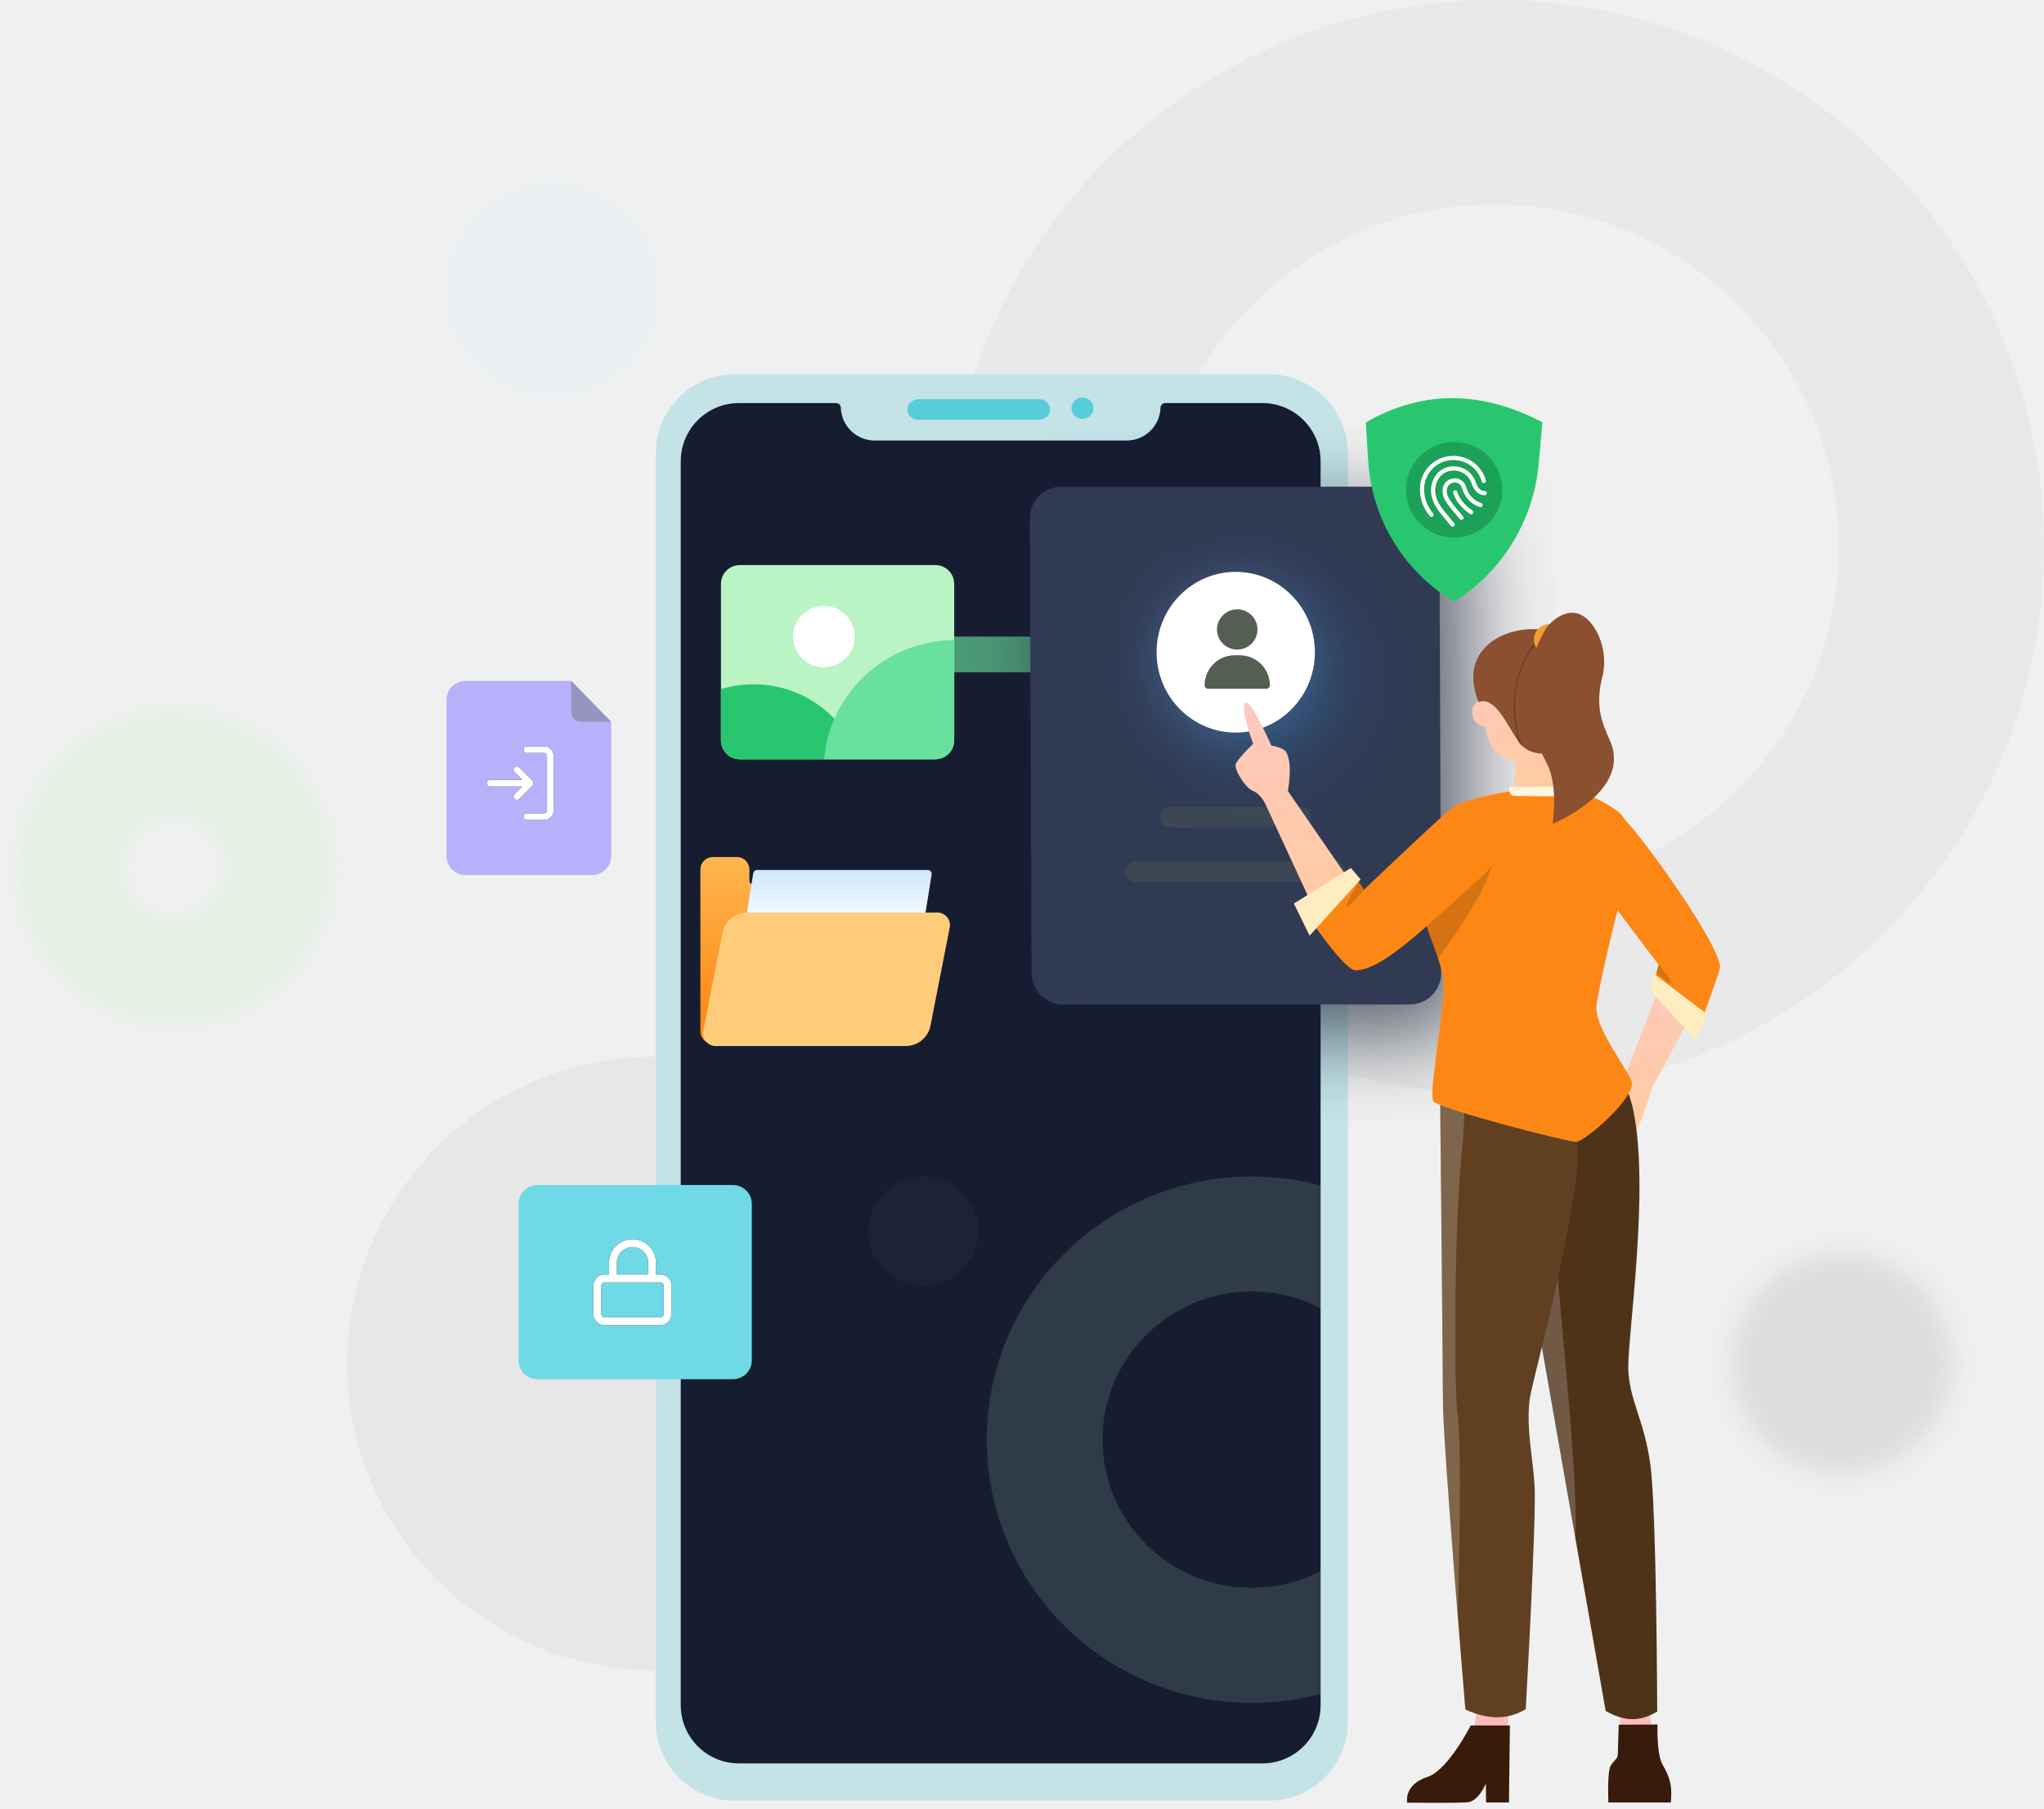
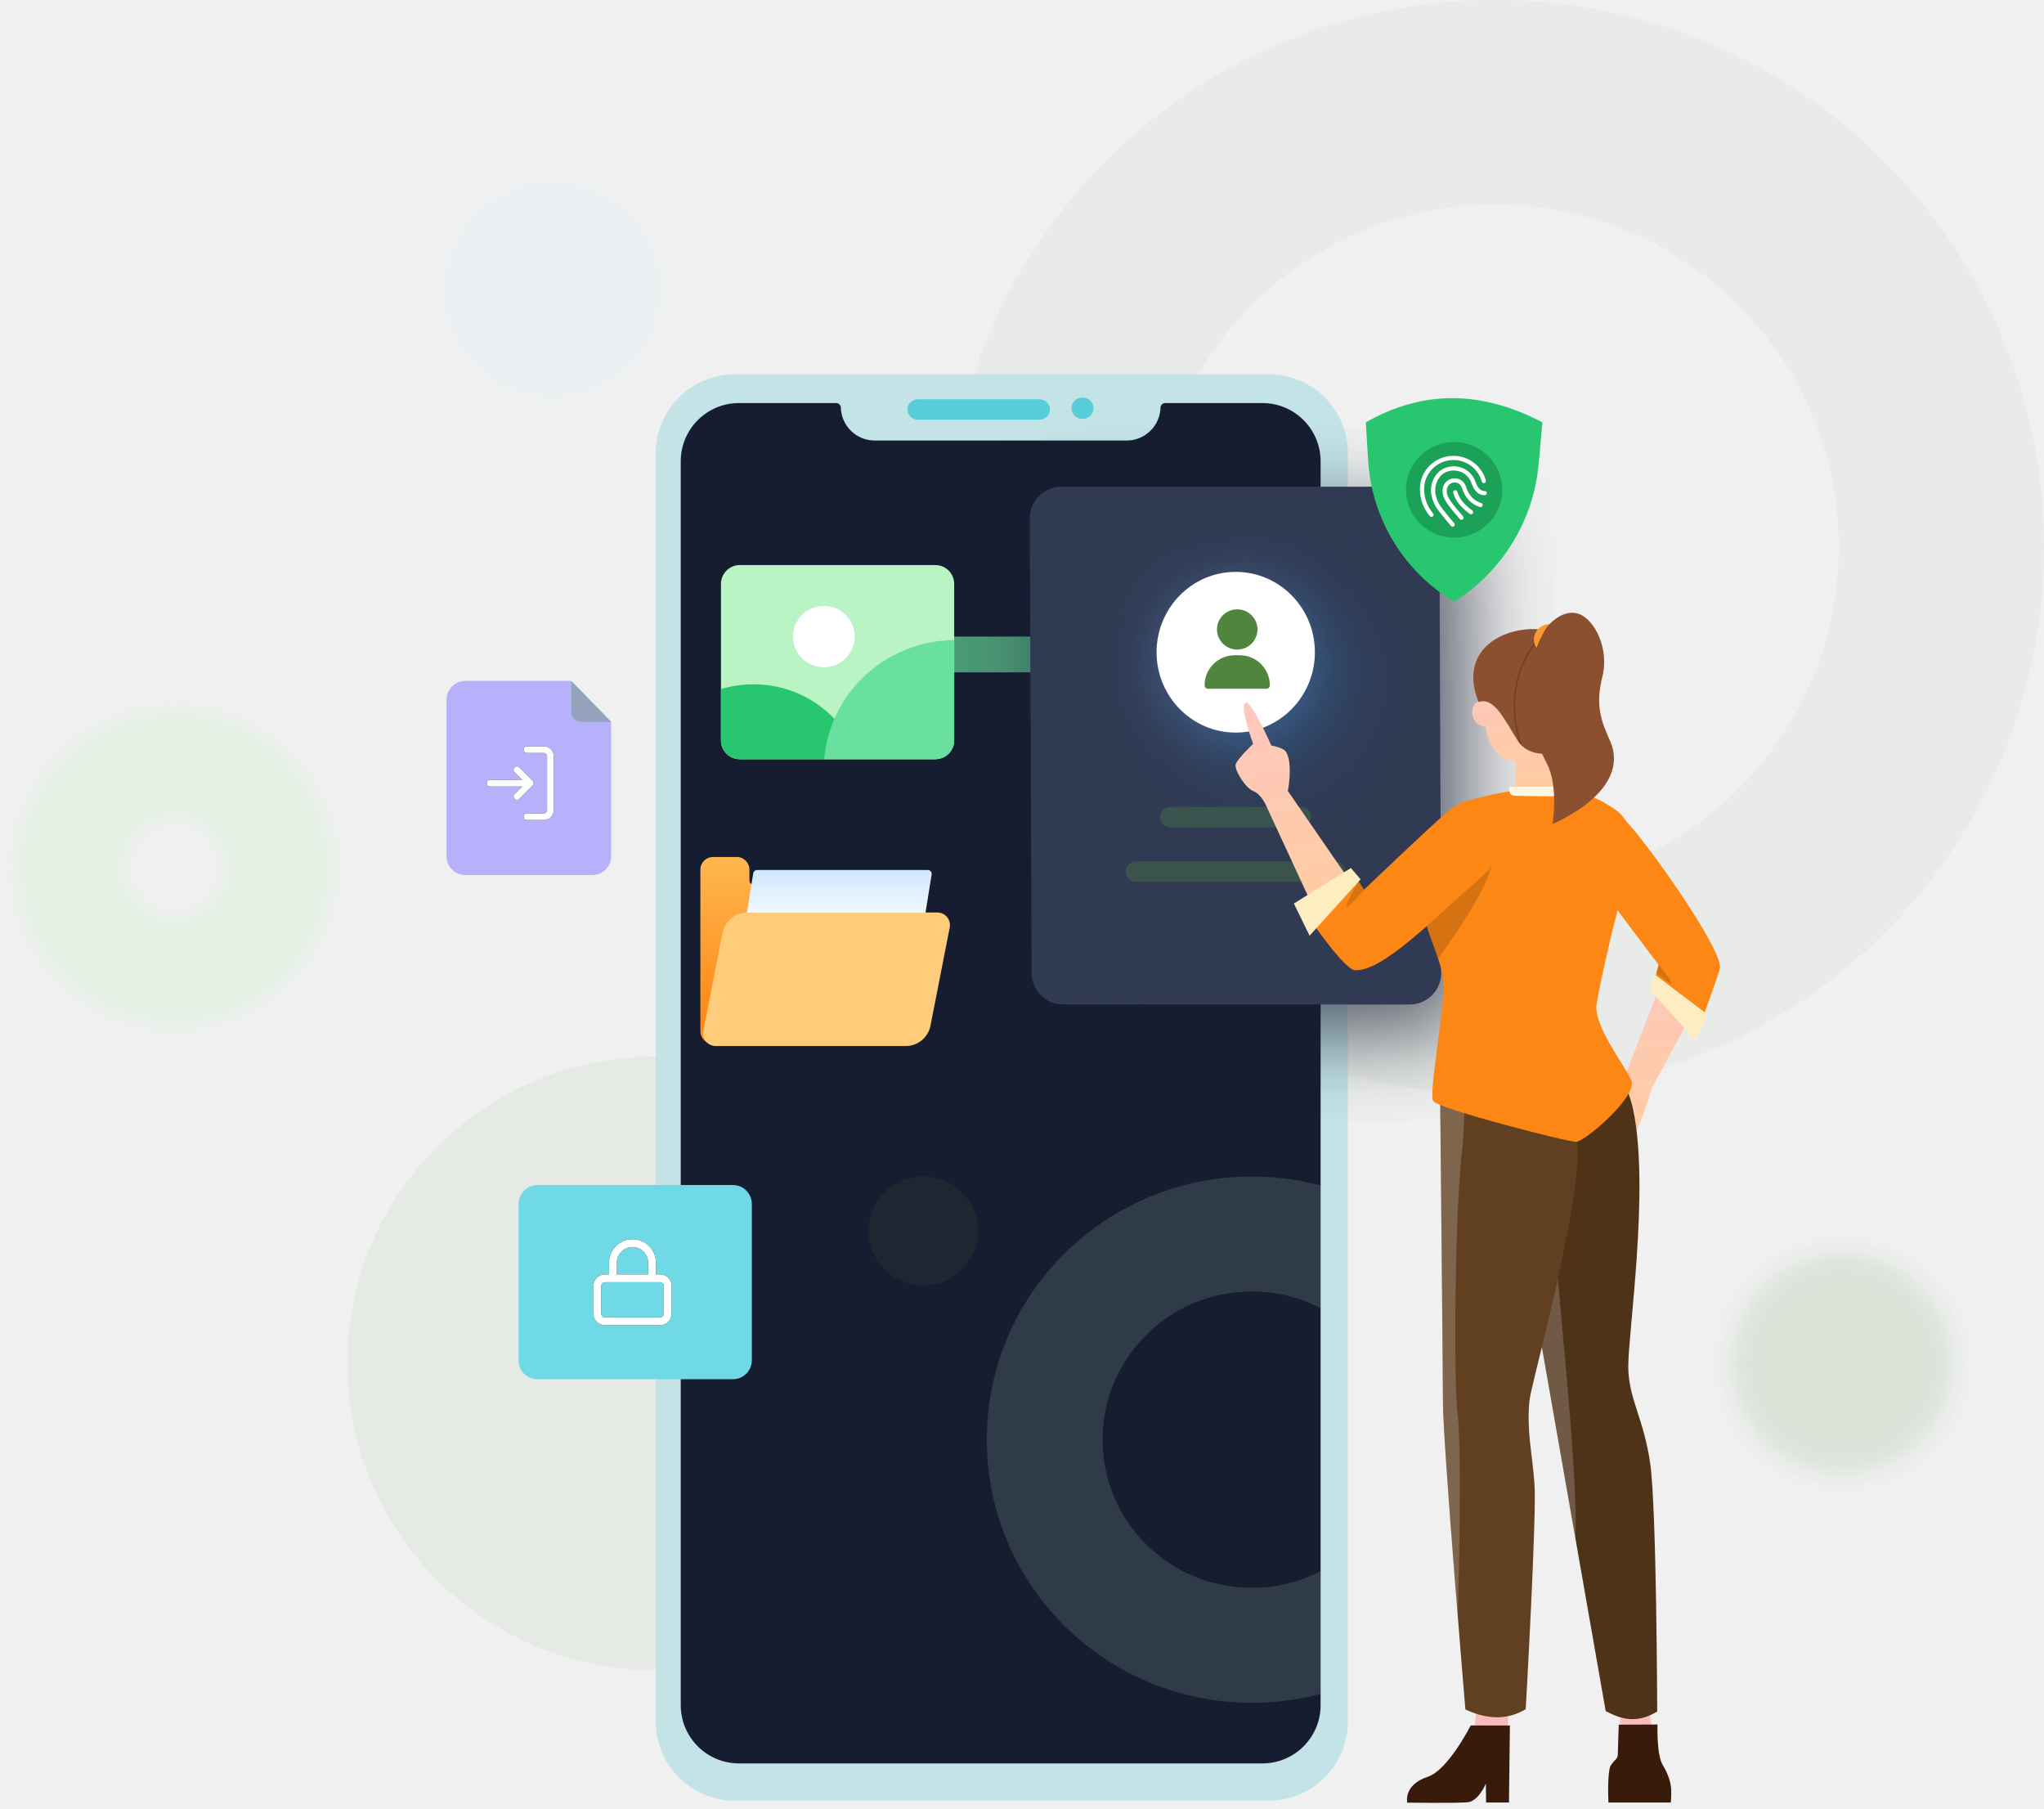
<svg xmlns="http://www.w3.org/2000/svg" width="650" height="575" viewBox="0 0 650 575" fill="none">
  <g id="Illustration">
    <g id="Shape">
-       <path id="Oval" opacity="0.053" fill-rule="evenodd" clip-rule="evenodd" d="M650 173.93C650 77.871 571.829 0 475.402 0C378.974 0 300.804 77.871 300.804 173.93C300.804 269.988 378.974 347.859 475.402 347.859C571.829 347.859 650 269.988 650 173.93ZM366.074 173.93C366.074 113.781 415.022 65.02 475.402 65.02C535.782 65.02 584.729 113.781 584.729 173.93C584.729 234.078 535.782 282.839 475.402 282.839C415.022 282.839 366.074 234.078 366.074 173.93Z" fill="#545e51" />
+       <path id="Oval" opacity="0.053" fill-rule="evenodd" clip-rule="evenodd" d="M650 173.93C650 77.871 571.829 0 475.402 0C378.974 0 300.804 77.871 300.804 173.93C300.804 269.988 378.974 347.859 475.402 347.859C571.829 347.859 650 269.988 650 173.93ZM366.074 173.93C366.074 113.781 415.022 65.02 475.402 65.02C535.782 65.02 584.729 113.781 584.729 173.93C584.729 234.078 535.782 282.839 475.402 282.839C415.022 282.839 366.074 234.078 366.074 173.93Z" fill="#508540" />
      <g id="Oval_2" opacity="0.141" filter="url(#filter0_f)">
        <path fill-rule="evenodd" clip-rule="evenodd" d="M104.993 275.795C104.993 248.563 82.833 226.488 55.497 226.488C28.16 226.488 6 248.563 6 275.795C6 303.027 28.16 325.102 55.497 325.102C82.833 325.102 104.993 303.027 104.993 275.795ZM38.635 275.795C38.635 266.518 46.184 258.998 55.497 258.998C64.809 258.998 72.358 266.518 72.358 275.795C72.358 285.072 64.809 292.592 55.497 292.592C46.184 292.592 38.635 285.072 38.635 275.795Z" fill="#8BF78F" />
      </g>
-       <ellipse id="Oval_3" cx="208.338" cy="433.469" rx="97.905" ry="97.531" fill="#545e51" fill-opacity="0.061" />
+       <ellipse id="Oval_3" cx="208.338" cy="433.469" rx="97.905" ry="97.531" fill="#508540" fill-opacity="0.061" />
      <ellipse id="Oval_4" opacity="0.141" cx="175.702" cy="92.112" rx="34.811" ry="34.678" fill="#CEF5FF" />
      <g id="Oval_5" filter="url(#filter1_f)">
-         <ellipse cx="585.818" cy="433.469" rx="34.811" ry="34.678" fill="#545e51" fill-opacity="0.136" />
+         <ellipse cx="585.818" cy="433.469" rx="34.811" ry="34.678" fill="#508540" fill-opacity="0.136" />
      </g>
    </g>
    <g id="File Organizer">
      <g id="Phone3">
        <path id="Rectangle" fill-rule="evenodd" clip-rule="evenodd" d="M208.539 144.137C208.539 130.254 219.793 119 233.676 119H403.481C417.364 119 428.618 130.254 428.618 144.137V547.336C428.618 561.218 417.364 572.473 403.481 572.473H233.676C219.793 572.473 208.539 561.218 208.539 547.336V144.137Z" fill="#C4E3E7" />
        <g id="Group 48">
          <path id="Rectangle_2" fill-rule="evenodd" clip-rule="evenodd" d="M216.477 146.66C216.477 136.431 224.769 128.138 234.999 128.138H265.888C266.701 128.138 267.366 128.784 267.39 129.597V129.597C267.559 135.419 272.328 140.051 278.153 140.051H358.284C364.108 140.051 368.877 135.419 369.047 129.597V129.597C369.07 128.784 369.736 128.138 370.548 128.138H401.438C411.667 128.138 419.96 136.431 419.96 146.66V542.105C419.96 552.334 411.667 560.627 401.438 560.627H234.999C224.769 560.627 216.477 552.334 216.477 542.105V146.66Z" fill="#161D31" />
          <mask id="mask0" mask-type="alpha" maskUnits="userSpaceOnUse" x="216" y="128" width="204" height="433">
            <path id="Rectangle_3" fill-rule="evenodd" clip-rule="evenodd" d="M216.477 146.66C216.477 136.431 224.769 128.138 234.999 128.138H265.888C266.701 128.138 267.366 128.784 267.39 129.597V129.597C267.559 135.419 272.328 140.051 278.153 140.051H358.284C364.108 140.051 368.877 135.419 369.047 129.597V129.597C369.07 128.784 369.736 128.138 370.548 128.138H401.438C411.667 128.138 419.96 136.431 419.96 146.66V542.105C419.96 552.334 411.667 560.627 401.438 560.627H234.999C224.769 560.627 216.477 552.334 216.477 542.105V146.66Z" fill="white" />
          </mask>
          <g mask="url(#mask0)">
-             <ellipse id="Oval_6" opacity="0.099" cx="293.623" cy="391.368" rx="17.453" ry="17.328" fill="#545e51" />
+             <ellipse id="Oval_6" opacity="0.099" cx="293.623" cy="391.368" rx="17.453" ry="17.328" fill="#508540" />
            <path id="Oval_7" opacity="0.141" fill-rule="evenodd" clip-rule="evenodd" d="M398.068 374.04C444.606 374.04 482.333 411.496 482.333 457.7C482.333 503.904 444.606 541.359 398.068 541.359C351.53 541.359 313.803 503.904 313.803 457.7C313.803 411.496 351.53 374.04 398.068 374.04ZM398.068 410.59C371.862 410.59 350.618 431.682 350.618 457.7C350.618 483.717 371.862 504.809 398.068 504.809C424.274 504.809 445.518 483.717 445.518 457.7C445.518 431.682 424.274 410.59 398.068 410.59Z" fill="#C8F5D0" />
            <path id="Rectangle_4" fill-rule="evenodd" clip-rule="evenodd" d="M241.264 208.075C241.264 204.934 243.809 202.389 246.949 202.389H391.019C394.159 202.389 396.704 204.934 396.704 208.075V208.075C396.704 211.215 394.159 213.76 391.019 213.76H246.949C243.809 213.76 241.264 211.215 241.264 208.075V208.075Z" fill="#68DE9E" fill-opacity="0.642" />
          </g>
        </g>
        <path id="Path" d="M330.508 126.939C332.39 126.939 333.916 128.394 333.916 130.188C333.916 131.942 332.457 133.372 330.632 133.435L330.508 133.437H291.962C290.08 133.437 288.554 131.982 288.554 130.188C288.554 128.433 290.013 127.004 291.838 126.941L291.962 126.939H330.508Z" fill="#56CDD9" />
        <path id="Path_2" d="M344.322 126.397C346.205 126.397 347.731 127.913 347.731 129.782C347.731 131.609 346.272 133.099 344.447 133.164L344.322 133.166H344.143C342.261 133.166 340.734 131.651 340.734 129.782C340.734 127.954 342.193 126.465 344.018 126.4L344.143 126.397H344.322Z" fill="#56CDD9" />
      </g>
      <g id="Icon54">
        <g id="Group 37">
          <path id="Rectangle_5" fill-rule="evenodd" clip-rule="evenodd" d="M222.72 276.463C222.72 274.254 224.511 272.463 226.72 272.463L234.313 272.463C236.523 272.463 238.313 274.254 238.313 276.463V279.966C238.313 280.639 238.859 281.185 239.533 281.185H289.542C291.751 281.185 293.542 282.976 293.542 285.185V327.883C293.542 330.092 291.751 331.883 289.542 331.883H226.72C224.511 331.883 222.72 330.092 222.72 327.883V276.463Z" fill="url(#paint0_linear)" />
          <path id="Rectangle_6" fill-rule="evenodd" clip-rule="evenodd" d="M239.536 277.616C239.631 277.025 240.141 276.59 240.739 276.59H295.061C295.812 276.59 296.384 277.261 296.265 278.003L288.105 328.794C288.01 329.385 287.5 329.82 286.901 329.82H232.579C231.829 329.82 231.256 329.149 231.375 328.408L239.536 277.616Z" fill="url(#paint1_linear)" />
          <path id="Rectangle_7" fill-rule="evenodd" clip-rule="evenodd" d="M298.086 290.108C300.604 290.108 302.496 292.406 302.012 294.877L295.899 326.091C295.163 329.845 291.873 332.554 288.048 332.554H227.579C225.061 332.554 223.17 330.256 223.654 327.785L229.767 296.57C230.502 292.816 233.792 290.108 237.617 290.108L298.086 290.108Z" fill="#FFCC7B" />
        </g>
      </g>
      <g id="Group 28">
        <path id="Rectangle_8" fill-rule="evenodd" clip-rule="evenodd" d="M142 222.468C142 219.154 144.686 216.468 148 216.468H181.667L194.359 229.463V272.197C194.359 275.511 191.673 278.197 188.359 278.197H148C144.686 278.197 142 275.511 142 272.197V222.468Z" fill="#B7B1FB" />
        <g id="Icon">
          <path id="Mask" fill-rule="evenodd" clip-rule="evenodd" d="M176.099 257.505V240.458C176.099 238.647 174.714 237.262 172.903 237.262H167.575C166.935 237.262 166.509 237.688 166.509 238.327C166.509 238.966 166.935 239.393 167.575 239.393H172.903C173.542 239.393 173.968 239.819 173.968 240.458V257.505C173.968 258.144 173.542 258.57 172.903 258.57H167.575C166.935 258.57 166.509 258.996 166.509 259.636C166.509 260.275 166.935 260.701 167.575 260.701H172.903C174.714 260.701 176.099 259.316 176.099 257.505ZM169.599 248.555C169.706 248.875 169.706 249.194 169.599 249.408C169.599 249.514 169.493 249.621 169.386 249.727L165.124 253.989C164.91 254.202 164.591 254.308 164.378 254.308C164.165 254.308 163.845 254.202 163.632 253.989C163.205 253.563 163.205 252.923 163.632 252.497L166.083 250.047H155.853C155.213 250.047 154.787 249.621 154.787 248.981C154.787 248.342 155.213 247.916 155.853 247.916H166.083L163.632 245.465C163.205 245.039 163.205 244.4 163.632 243.974C164.058 243.548 164.697 243.548 165.124 243.974L169.386 248.236C169.439 248.289 169.466 248.342 169.493 248.395C169.519 248.449 169.546 248.502 169.599 248.555Z" fill="black" />
          <mask id="mask1" mask-type="alpha" maskUnits="userSpaceOnUse" x="154" y="237" width="23" height="24">
            <path id="Mask_2" fill-rule="evenodd" clip-rule="evenodd" d="M176.099 257.505V240.458C176.099 238.647 174.714 237.262 172.903 237.262H167.575C166.935 237.262 166.509 237.688 166.509 238.327C166.509 238.966 166.935 239.393 167.575 239.393H172.903C173.542 239.393 173.968 239.819 173.968 240.458V257.505C173.968 258.144 173.542 258.57 172.903 258.57H167.575C166.935 258.57 166.509 258.996 166.509 259.636C166.509 260.275 166.935 260.701 167.575 260.701H172.903C174.714 260.701 176.099 259.316 176.099 257.505ZM169.599 248.555C169.706 248.875 169.706 249.194 169.599 249.408C169.599 249.514 169.493 249.621 169.386 249.727L165.124 253.989C164.91 254.202 164.591 254.308 164.378 254.308C164.165 254.308 163.845 254.202 163.632 253.989C163.205 253.563 163.205 252.923 163.632 252.497L166.083 250.047H155.853C155.213 250.047 154.787 249.621 154.787 248.981C154.787 248.342 155.213 247.916 155.853 247.916H166.083L163.632 245.465C163.205 245.039 163.205 244.4 163.632 243.974C164.058 243.548 164.697 243.548 165.124 243.974L169.386 248.236C169.439 248.289 169.466 248.342 169.493 248.395C169.519 248.449 169.546 248.502 169.599 248.555Z" fill="white" />
          </mask>
          <g mask="url(#mask1)">
            <g id="Icon Color">
              <rect id="ð¨ Icon Color" x="152.656" y="236.196" width="25.575" height="25.57" fill="white" />
            </g>
          </g>
        </g>
-         <path id="Path_3" opacity="0.34" d="M194.358 229.463H184.666C183.009 229.463 181.666 228.12 181.666 226.463V216.468L194.358 229.463Z" fill="#545e51" />
+         <path id="Path_3" opacity="0.34" d="M194.358 229.463H184.666C183.009 229.463 181.666 228.12 181.666 226.463V216.468L194.358 229.463Z" fill="#508540" />
      </g>
      <g id="Group">
        <path id="Rectangle_9" fill-rule="evenodd" clip-rule="evenodd" d="M164.907 382.748C164.907 379.434 167.594 376.748 170.907 376.748H233.082C236.396 376.748 239.082 379.434 239.082 382.748V432.477C239.082 435.791 236.396 438.477 233.082 438.477H170.907C167.594 438.477 164.907 435.791 164.907 432.477V382.748Z" fill="#6FD9E6" />
        <g id="Icon_2">
          <path id="Mask_3" fill-rule="evenodd" clip-rule="evenodd" d="M209.841 405.159H208.598V401.43C208.598 397.328 205.241 393.972 201.138 393.972C197.036 393.972 193.679 397.328 193.679 401.43V405.159H192.436C190.322 405.159 188.706 406.774 188.706 408.888V417.589C188.706 419.702 190.322 421.317 192.436 421.317H209.841C211.954 421.317 213.57 419.702 213.57 417.589V408.888C213.57 406.774 211.954 405.159 209.841 405.159ZM196.165 401.43C196.165 398.695 198.403 396.458 201.138 396.458C203.873 396.458 206.111 398.695 206.111 401.43V405.159H196.165V401.43ZM209.841 418.831C210.587 418.831 211.084 418.334 211.084 417.589V408.888C211.084 408.142 210.587 407.645 209.841 407.645H192.436C191.69 407.645 191.192 408.142 191.192 408.888V417.589C191.192 418.334 191.69 418.831 192.436 418.831H209.841Z" fill="black" />
          <mask id="mask2" mask-type="alpha" maskUnits="userSpaceOnUse" x="188" y="393" width="26" height="29">
            <path id="Mask_4" fill-rule="evenodd" clip-rule="evenodd" d="M209.841 405.159H208.598V401.43C208.598 397.328 205.241 393.972 201.138 393.972C197.036 393.972 193.679 397.328 193.679 401.43V405.159H192.436C190.322 405.159 188.706 406.774 188.706 408.888V417.589C188.706 419.702 190.322 421.317 192.436 421.317H209.841C211.954 421.317 213.57 419.702 213.57 417.589V408.888C213.57 406.774 211.954 405.159 209.841 405.159ZM196.165 401.43C196.165 398.695 198.403 396.458 201.138 396.458C203.873 396.458 206.111 398.695 206.111 401.43V405.159H196.165V401.43ZM209.841 418.831C210.587 418.831 211.084 418.334 211.084 417.589V408.888C211.084 408.142 210.587 407.645 209.841 407.645H192.436C191.69 407.645 191.192 408.142 191.192 408.888V417.589C191.192 418.334 191.69 418.831 192.436 418.831H209.841Z" fill="white" />
          </mask>
          <g mask="url(#mask2)">
            <g id="Icon Color_2">
              <rect id="ð¨ Icon Color_2" x="186.22" y="392.729" width="29.837" height="29.832" fill="white" />
            </g>
          </g>
        </g>
      </g>
      <g id="Group 34">
        <path id="Rectangle_10" d="M229.265 185.646C229.265 182.333 231.951 179.646 235.265 179.646H297.44C300.754 179.646 303.44 182.333 303.44 185.646V235.376C303.44 238.69 300.754 241.376 297.44 241.376H235.265C231.951 241.376 229.265 238.69 229.265 235.376V185.646Z" fill="#BAF3C4" />
        <mask id="mask3" mask-type="alpha" maskUnits="userSpaceOnUse" x="229" y="179" width="75" height="63">
          <path id="Rectangle_11" d="M229.265 185.646C229.265 182.333 231.951 179.646 235.265 179.646H297.44C300.754 179.646 303.44 182.333 303.44 185.646V235.376C303.44 238.69 300.754 241.376 297.44 241.376H235.265C231.951 241.376 229.265 238.69 229.265 235.376V185.646Z" fill="white" />
        </mask>
        <g mask="url(#mask3)">
          <ellipse id="Oval_8" cx="261.989" cy="202.389" rx="9.817" ry="9.747" fill="white" />
          <ellipse id="Oval_9" cx="239.627" cy="252.747" rx="35.451" ry="35.197" fill="#28C76F" />
          <ellipse id="Oval_10" cx="303.986" cy="244.625" rx="41.996" ry="41.153" fill="#69E09E" />
        </g>
      </g>
      <g id="Group 23">
        <g id="Rectangle_12" filter="url(#filter2_d)">
          <path fill-rule="evenodd" clip-rule="evenodd" d="M327.477 164.778C327.455 159.239 331.939 154.738 337.477 154.738H447.72C453.227 154.738 457.698 159.191 457.72 164.698L458.295 309.31C458.317 314.848 453.833 319.35 448.295 319.35H338.052C332.545 319.35 328.074 314.897 328.052 309.39L327.477 164.778Z" fill="#313A53" />
        </g>
-         <path id="Rectangle_13" opacity="0.34" d="M368.889 259.786C368.889 257.992 370.343 256.537 372.138 256.537H413.635C415.43 256.537 416.884 257.992 416.884 259.786V259.786C416.884 261.581 415.43 263.035 413.635 263.035H372.138C370.343 263.035 368.889 261.581 368.889 259.786V259.786Z" fill="#545e51" />
-         <path id="Rectangle_14" opacity="0.34" d="M357.98 277.114C357.98 275.32 359.435 273.865 361.229 273.865H424.543C426.338 273.865 427.792 275.32 427.792 277.114V277.114C427.792 278.908 426.338 280.363 424.543 280.363H361.229C359.435 280.363 357.98 278.908 357.98 277.114V277.114Z" fill="#545e51" />
+         <path id="Rectangle_13" opacity="0.34" d="M368.889 259.786C368.889 257.992 370.343 256.537 372.138 256.537H413.635C415.43 256.537 416.884 257.992 416.884 259.786V259.786C416.884 261.581 415.43 263.035 413.635 263.035H372.138C370.343 263.035 368.889 261.581 368.889 259.786V259.786Z" fill="#508540" />
+         <path id="Rectangle_14" opacity="0.34" d="M357.98 277.114C357.98 275.32 359.435 273.865 361.229 273.865H424.543C426.338 273.865 427.792 275.32 427.792 277.114V277.114C427.792 278.908 426.338 280.363 424.543 280.363H361.229C359.435 280.363 357.98 278.908 357.98 277.114V277.114Z" fill="#508540" />
        <g id="Icon8">
          <g id="Oval_11" filter="url(#filter3_dd)">
            <ellipse cx="392.968" cy="207.357" rx="25.17" ry="25.545" fill="white" />
          </g>
          <g id="Group 70">
-             <path id="Combined Shape" fill-rule="evenodd" clip-rule="evenodd" d="M393.443 206.51C396.999 206.51 399.882 203.648 399.882 200.117C399.882 196.587 396.999 193.725 393.443 193.725C389.887 193.725 387.004 196.587 387.004 200.117C387.004 203.648 389.887 206.51 393.443 206.51ZM392.631 208.32C387.35 208.32 383.069 212.601 383.069 217.881C383.069 218.485 383.559 218.974 384.162 218.974H402.724C403.327 218.974 403.817 218.485 403.817 217.881C403.817 212.601 399.536 208.32 394.255 208.32H392.631Z" fill="#545e51" />
+             <path id="Combined Shape" fill-rule="evenodd" clip-rule="evenodd" d="M393.443 206.51C396.999 206.51 399.882 203.648 399.882 200.117C399.882 196.587 396.999 193.725 393.443 193.725C389.887 193.725 387.004 196.587 387.004 200.117C387.004 203.648 389.887 206.51 393.443 206.51ZM392.631 208.32C387.35 208.32 383.069 212.601 383.069 217.881C383.069 218.485 383.559 218.974 384.162 218.974H402.724C403.327 218.974 403.817 218.485 403.817 217.881C403.817 212.601 399.536 208.32 394.255 208.32H392.631Z" fill="#508540" />
          </g>
        </g>
      </g>
      <g id="Wom3.5">
        <g id="RArm">
          <path id="Path_4" fill-rule="evenodd" clip-rule="evenodd" d="M517.545 340.072C517.545 340.072 505.347 352.052 506.095 353.223C506.843 354.403 512.99 351.663 512.99 351.663C512.99 351.663 505.321 364.247 506.899 365.214C508.476 366.181 516.545 364.223 519.019 361.629C521.494 359.035 525.312 345.945 525.312 345.945L543.865 311.45L530.41 306.827L517.545 340.072Z" fill="url(#paint2_linear)" />
          <path id="Path_5" fill-rule="evenodd" clip-rule="evenodd" d="M505.088 276.306C510.211 284.208 527.455 306.729 527.455 306.729L526.198 311.222L542.045 322.008C542.045 322.008 546.547 309.66 546.938 307.923C548.226 302.193 522.192 265.626 516.362 260.342C507.184 252.022 497.26 264.229 505.088 276.306Z" fill="#FD8715" />
          <path id="Path_6" fill-rule="evenodd" clip-rule="evenodd" d="M531.576 312.707C531.872 312.135 527.48 306.648 527.48 306.648L526.736 309.316C526.736 309.316 531.281 313.28 531.576 312.707Z" fill="black" fill-opacity="0.16" />
          <path id="Path 70" fill-rule="evenodd" clip-rule="evenodd" d="M526.1 309.714L542.936 322.479L539.184 330.734L524.464 314.478L526.1 309.714Z" fill="#FFEDC2" />
        </g>
        <g id="RLeg">
          <path id="Path_7" fill-rule="evenodd" clip-rule="evenodd" d="M515.472 542.024L514.537 557.842L526.524 558.152L524.271 542.024H515.472Z" fill="url(#paint3_linear)" />
          <path id="Path_8" fill-rule="evenodd" clip-rule="evenodd" d="M527.092 548.256C527.092 548.256 526.756 557.782 528.743 561.108C530.743 564.433 531.348 567.012 531.437 569.001C531.531 571.133 531.328 573.065 531.328 573.065H511.488C511.488 573.065 510.991 563.042 512.305 561.152C513.619 559.263 514.481 559.23 514.481 557.56C514.492 555.89 514.776 548.318 514.776 548.318L527.092 548.256Z" fill="#391B0B" />
          <path id="Path_9" fill-rule="evenodd" clip-rule="evenodd" d="M473.239 330.841L504.336 327.485L504.793 327.906C507.009 330.003 516.641 339.739 519.408 353.048C524.633 378.173 517.64 424.578 517.795 434.753C517.943 444.929 522.786 451.069 524.799 465.456C526.811 479.843 527.001 544.143 527.001 544.143C521.665 547.283 516.97 547.507 510.607 543.955L473.239 330.841Z" fill="#4E3319" />
          <path id="Path_10" fill-rule="evenodd" clip-rule="evenodd" d="M501.016 489.256L473.239 330.841L490.529 328.975C491.299 384.008 502.052 458.397 501.016 489.256Z" fill="white" fill-opacity="0.192" />
        </g>
        <g id="LLeg">
          <path id="Path_11" fill-rule="evenodd" clip-rule="evenodd" d="M479.609 540.361L469.387 540.526C469.387 540.526 470.059 551.06 466.128 554.628L465.913 554.815C461.168 558.764 479.476 557.339 479.476 557.339L479.609 540.361Z" fill="url(#paint4_linear)" />
          <path id="Path_12" fill-rule="evenodd" clip-rule="evenodd" d="M480.151 548.573L479.857 573.056L472.578 573.061L472.515 567.028C472.515 567.028 470.219 572.653 466.71 572.978C463.191 573.303 447.509 573.104 447.509 573.104C447.509 573.104 446.206 567.456 454.012 564.891C460.505 562.759 467.684 548.573 467.684 548.573H480.151Z" fill="#391B0B" />
          <path id="Path_13" fill-rule="evenodd" clip-rule="evenodd" d="M457.814 333.019L492.733 331.844L492.994 332.323C494.688 335.514 503.972 354.195 501.106 375.428C497.082 405.232 486.853 440.171 486.352 445.509C485.459 455.025 487.245 461.915 487.977 471.744C488.709 481.573 485.185 543.391 485.185 543.391C480.003 546.485 473.837 547.092 465.998 543.484C465.998 543.484 458.921 459.518 458.869 446.229C458.817 432.941 457.814 333.019 457.814 333.019Z" fill="#604021" />
          <path id="Path_14" fill-rule="evenodd" clip-rule="evenodd" d="M465 365.255L464.768 367.463C462.441 390.748 462.458 440.198 463.36 447.824L463.483 448.807C464.483 457.412 464.515 479.26 463.58 514.35L462.364 499.208C460.058 470.072 458.893 452.412 458.869 446.229L458.827 439.83C458.626 413.956 457.814 333.018 457.814 333.018L465.179 332.771C465.966 345.547 465.906 356.375 465 365.255Z" fill="white" fill-opacity="0.192" />
        </g>
        <g id="Head">
          <path id="Path_15" fill-rule="evenodd" clip-rule="evenodd" d="M471.13 222.653C466.834 223.12 467.138 230.619 472.368 231.011C473.437 238.24 477.25 241.684 481.898 242.083L481.64 253.018L502.199 253.006C502.199 253.006 496.41 245.281 496.699 234.706C496.987 224.13 496.505 214.196 496.505 214.196L469.876 214.67L471.13 222.653Z" fill="url(#paint5_linear)" />
          <path id="Path_16" fill-rule="evenodd" clip-rule="evenodd" d="M470.195 223.215C475.199 221.25 478.896 229.709 482.725 235.589C486.554 241.468 496.474 240.469 497.841 235.589C503.017 224.899 507.478 210.367 501.438 209.174C500.587 193.726 459.859 197.373 470.195 223.215Z" fill="#8B5030" />
          <path id="Combined Shape_2" fill-rule="evenodd" clip-rule="evenodd" d="M498.141 203.079H489.281H489.169L489.095 203.162C481.246 211.86 479.5 224.681 483.191 236.235C483.447 236.556 483.724 236.853 484.017 237.126C479.932 225.481 481.513 212.381 489.392 203.579H498.734C498.544 203.406 498.346 203.24 498.141 203.079Z" fill="black" fill-opacity="0.199" />
          <ellipse id="Oval_12" cx="492.697" cy="203.329" rx="4.909" ry="4.873" fill="#FB9934" />
        </g>
        <g id="Body">
          <path id="Path_17" fill-rule="evenodd" clip-rule="evenodd" d="M465.736 255.135C461.149 261.825 453.505 284.53 453.071 289.637C452.583 295.529 458.945 304.915 459.049 313.444C459.142 321.974 454.304 347.658 455.758 350.058C457.2 352.457 498.554 363.079 501.252 363.022C503.939 362.964 520.901 348.507 518.773 343.511C516.633 338.515 506.7 326.099 507.712 319.292C508.712 312.485 514.521 287.36 517.405 278.809C520.278 270.257 519.32 261.279 513.959 257.6C511.305 255.779 504.226 250.606 491.619 250.63C479.012 250.654 466.092 254.617 465.736 255.135Z" fill="#FD8715" />
          <path id="Path 68" fill-rule="evenodd" clip-rule="evenodd" d="M479.971 250.141C479.971 250.141 479.44 253.018 481.763 253.018C484.085 253.018 499.665 253.527 501.774 252.617C503.884 251.708 503.251 250.141 503.251 250.141H479.971Z" fill="#FFF6E1" />
          <path id="Path_18" fill-rule="evenodd" clip-rule="evenodd" d="M459.078 269.604L459.219 269.533C467.714 265.323 472.817 265.137 474.527 268.975C476.738 273.937 471.004 285.858 457.327 304.74C455.448 299.013 452.746 293.553 453.071 289.637C453.322 286.681 455.988 277.832 459.078 269.604Z" fill="black" fill-opacity="0.16" />
        </g>
        <g id="LArm">
          <path id="Path_19" fill-rule="evenodd" clip-rule="evenodd" d="M402.413 255.658C402.413 255.658 400.883 252.36 398.477 251.468C396.072 250.576 392.393 244.665 392.962 242.949C393.531 241.233 398.507 236.473 398.507 236.473C398.507 236.473 394.108 224.753 396.056 223.43C397.777 222.261 404.291 237.023 404.291 237.023C404.291 237.023 408.121 237.596 409.004 239.106C411.232 242.91 409.548 251.468 409.548 251.468L432.156 284.267L421.782 297.472L402.413 255.658Z" fill="url(#paint6_linear)" />
          <path id="Path_20" fill-rule="evenodd" clip-rule="evenodd" d="M460.125 258.201C452.479 264.945 433.777 282.836 433.777 282.836C433.777 282.836 430.999 278.609 430.999 278.609L417.013 292.828C417.013 292.828 427.563 308.364 430.999 308.473C439.95 308.756 455.989 291.976 471.068 278.874C484.588 267.126 474.377 245.631 460.125 258.201Z" fill="#FD8715" />
          <path id="Path_21" fill-rule="evenodd" clip-rule="evenodd" d="M433.832 282.857C433.832 282.857 428.586 288.881 428.153 288.224C427.72 287.567 432.11 280.244 432.11 280.244L433.832 282.857Z" fill="black" fill-opacity="0.16" />
          <path id="Path 69" fill-rule="evenodd" clip-rule="evenodd" d="M432.673 279.567L416.452 297.472L411.454 287.254L429.587 275.957L432.673 279.567Z" fill="#FFEDC2" />
        </g>
        <path id="Path_22" fill-rule="evenodd" clip-rule="evenodd" d="M491.835 199.45C491.835 199.45 496.429 193.51 501.733 195.069C507.037 196.627 511.834 206.18 509.556 215.159C507.29 224.14 509.159 229.262 511.909 235.315C519.295 251.595 493.721 261.933 493.721 261.933C493.721 261.933 495.717 249.869 491.835 242.584C487.838 235.082 485.568 225.461 485.568 219.574C485.568 209.336 491.835 199.45 491.835 199.45Z" fill="#8B5030" />
      </g>
      <g id="Group 39">
        <path id="Rectangle_15" fill-rule="evenodd" clip-rule="evenodd" d="M434.338 134.277C452.818 123.705 471.55 124.331 490.493 134.277L489.293 147.546C487.666 165.529 477.722 181.716 462.415 191.295V191.295V191.295C446.446 181.783 436.213 164.989 435.08 146.435L434.338 134.277Z" fill="#28C76F" />
        <ellipse id="Oval_13" cx="462.416" cy="155.723" rx="15.315" ry="15.205" fill="#1CA258" />
        <g id="Group 40">
          <path id="Path_23" fill-rule="evenodd" clip-rule="evenodd" d="M462.197 144.922C467.068 144.922 471.284 148.181 472.507 152.778C472.602 153.133 472.388 153.497 472.031 153.591C471.673 153.685 471.306 153.473 471.212 153.118C470.143 149.102 466.456 146.252 462.197 146.252C457.048 146.252 452.875 150.381 452.875 155.472C452.875 158.346 453.824 160.929 455.734 163.247C455.969 163.531 455.927 163.95 455.64 164.183C455.354 164.415 454.932 164.374 454.697 164.089C452.593 161.537 451.535 158.656 451.535 155.472C451.535 149.645 456.309 144.922 462.197 144.922Z" fill="white" />
          <path id="Path_24" fill-rule="evenodd" clip-rule="evenodd" d="M459.827 148.663C463.619 147.367 467.713 149.243 469.112 152.912L469.188 153.122C469.907 155.195 470.885 156.133 472.136 156.117C472.506 156.112 472.81 156.406 472.814 156.774C472.819 157.141 472.523 157.443 472.153 157.447C470.288 157.471 468.903 156.203 468.011 153.807L467.921 153.555C466.843 150.448 463.432 148.838 460.263 149.921C457.41 150.896 455.885 154.344 456.556 157.383C456.686 157.975 456.851 158.506 457.064 159.018L457.255 159.46C457.891 160.856 458.718 161.903 462.454 166.36C462.69 166.643 462.652 167.062 462.367 167.297C462.083 167.532 461.66 167.493 461.423 167.211L459.42 164.808C457.016 161.896 456.473 161.066 455.867 159.626L455.825 159.525C455.582 158.939 455.393 158.334 455.246 157.668C454.441 154.017 456.272 149.879 459.827 148.663Z" fill="white" />
          <path id="Path_25" fill-rule="evenodd" clip-rule="evenodd" d="M461.375 152.255C463.339 151.583 465.512 152.632 466.122 154.593C467.003 157.418 468.623 159.173 471.015 159.927C471.368 160.038 471.563 160.412 471.451 160.762C471.339 161.112 470.962 161.306 470.61 161.195C467.779 160.303 465.847 158.21 464.842 154.986C464.458 153.753 463.07 153.083 461.811 153.513C460.471 153.971 459.808 155.254 460.174 157.01C460.359 157.903 461.094 159.119 462.345 160.703L462.558 160.971C462.734 161.19 462.918 161.414 463.118 161.653L465.271 164.182C465.507 164.465 465.467 164.885 465.182 165.119C464.897 165.353 464.474 165.313 464.238 165.03L462.516 163.012L462.085 162.501C461.881 162.256 461.692 162.026 461.511 161.801L461.077 161.252C459.831 159.642 459.089 158.372 458.861 157.279C458.364 154.891 459.373 152.939 461.375 152.255Z" fill="white" />
          <path id="Path_26" fill-rule="evenodd" clip-rule="evenodd" d="M462.568 155.878C462.922 155.77 463.296 155.968 463.405 156.319C464.127 158.66 465.541 160.321 468.201 162.304C468.497 162.524 468.557 162.941 468.335 163.235C468.113 163.529 467.693 163.588 467.397 163.368C464.531 161.231 462.944 159.368 462.123 156.709C462.015 156.358 462.214 155.986 462.568 155.878Z" fill="white" />
        </g>
      </g>
    </g>
  </g>
  <defs>
    <filter id="filter0_f" x="0.563" y="221.051" width="109.866" height="109.487" filterUnits="userSpaceOnUse" color-interpolation-filters="sRGB">
      <feFlood flood-opacity="0" result="BackgroundImageFix" />
      <feBlend mode="normal" in="SourceGraphic" in2="BackgroundImageFix" result="shape" />
      <feGaussianBlur stdDeviation="2.718" result="effect1_foregroundBlur" />
    </filter>
    <filter id="filter1_f" x="542.852" y="390.637" width="85.931" height="85.665" filterUnits="userSpaceOnUse" color-interpolation-filters="sRGB">
      <feFlood flood-opacity="0" result="BackgroundImageFix" />
      <feBlend mode="normal" in="SourceGraphic" in2="BackgroundImageFix" result="shape" />
      <feGaussianBlur stdDeviation="4.077" result="effect1_foregroundBlur" />
    </filter>
    <filter id="filter2_d" x="307.478" y="135.738" width="186.818" height="220.612" filterUnits="userSpaceOnUse" color-interpolation-filters="sRGB">
      <feFlood flood-opacity="0" result="BackgroundImageFix" />
      <feColorMatrix in="SourceAlpha" type="matrix" values="0 0 0 0 0 0 0 0 0 0 0 0 0 0 0 0 0 0 127 0" />
      <feOffset dx="8" dy="9" />
      <feGaussianBlur stdDeviation="14" />
      <feColorMatrix type="matrix" values="0 0 0 0 0.086 0 0 0 0 0.114 0 0 0 0 0.192 0 0 0 0.7 0" />
      <feBlend mode="normal" in2="BackgroundImageFix" result="effect1_dropShadow" />
      <feBlend mode="normal" in="SourceGraphic" in2="effect1_dropShadow" result="shape" />
    </filter>
    <filter id="filter3_dd" x="347.798" y="162.812" width="106.341" height="107.09" filterUnits="userSpaceOnUse" color-interpolation-filters="sRGB">
      <feFlood flood-opacity="0" result="BackgroundImageFix" />
      <feColorMatrix in="SourceAlpha" type="matrix" values="0 0 0 0 0 0 0 0 0 0 0 0 0 0 0 0 0 0 127 0" />
      <feOffset dx="8" dy="9" />
      <feGaussianBlur stdDeviation="14" />
      <feColorMatrix type="matrix" values="0 0 0 0 0.076 0 0 0 0 0.583 0 0 0 0 0.879 0 0 0 0.229 0" />
      <feBlend mode="normal" in2="BackgroundImageFix" result="effect1_dropShadow" />
      <feColorMatrix in="SourceAlpha" type="matrix" values="0 0 0 0 0 0 0 0 0 0 0 0 0 0 0 0 0 0 127 0" />
      <feOffset dy="2" />
      <feGaussianBlur stdDeviation="7.5" />
      <feColorMatrix type="matrix" values="0 0 0 0 0.504 0 0 0 0 0.7 0 0 0 0 1 0 0 0 0.234 0" />
      <feBlend mode="normal" in2="effect1_dropShadow" result="effect2_dropShadow" />
      <feBlend mode="normal" in="SourceGraphic" in2="effect2_dropShadow" result="shape" />
    </filter>
    <linearGradient id="paint0_linear" x1="299.098" y1="320.699" x2="299.098" y2="251.956" gradientUnits="userSpaceOnUse">
      <stop stop-color="#FF8C19" />
      <stop offset="1" stop-color="#FFC967" />
    </linearGradient>
    <linearGradient id="paint1_linear" x1="290.964" y1="293.294" x2="290.964" y2="261.963" gradientUnits="userSpaceOnUse">
      <stop stop-color="#F8FDFF" />
      <stop offset="1" stop-color="#AAD4FF" />
    </linearGradient>
    <linearGradient id="paint2_linear" x1="502.994" y1="290.908" x2="507.069" y2="361.835" gradientUnits="userSpaceOnUse">
      <stop stop-color="#FDC6C6" />
      <stop offset="1" stop-color="#FFCCA1" />
    </linearGradient>
    <linearGradient id="paint3_linear" x1="512.463" y1="538.098" x2="514.125" y2="557.265" gradientUnits="userSpaceOnUse">
      <stop stop-color="#FDC6C6" />
      <stop offset="1" stop-color="#FAB2B2" />
    </linearGradient>
    <linearGradient id="paint4_linear" x1="462.622" y1="536.167" x2="464.195" y2="556.674" gradientUnits="userSpaceOnUse">
      <stop stop-color="#FDC6C6" />
      <stop offset="1" stop-color="#FAB2B2" />
    </linearGradient>
    <linearGradient id="paint5_linear" x1="462.262" y1="204.745" x2="465.66" y2="250.978" gradientUnits="userSpaceOnUse">
      <stop stop-color="#FDC6C6" />
      <stop offset="1" stop-color="#FFCCA1" />
    </linearGradient>
    <linearGradient id="paint6_linear" x1="386.111" y1="205.324" x2="396.752" y2="292.76" gradientUnits="userSpaceOnUse">
      <stop stop-color="#FDC6C6" />
      <stop offset="1" stop-color="#FFCCA1" />
    </linearGradient>
  </defs>
</svg>
